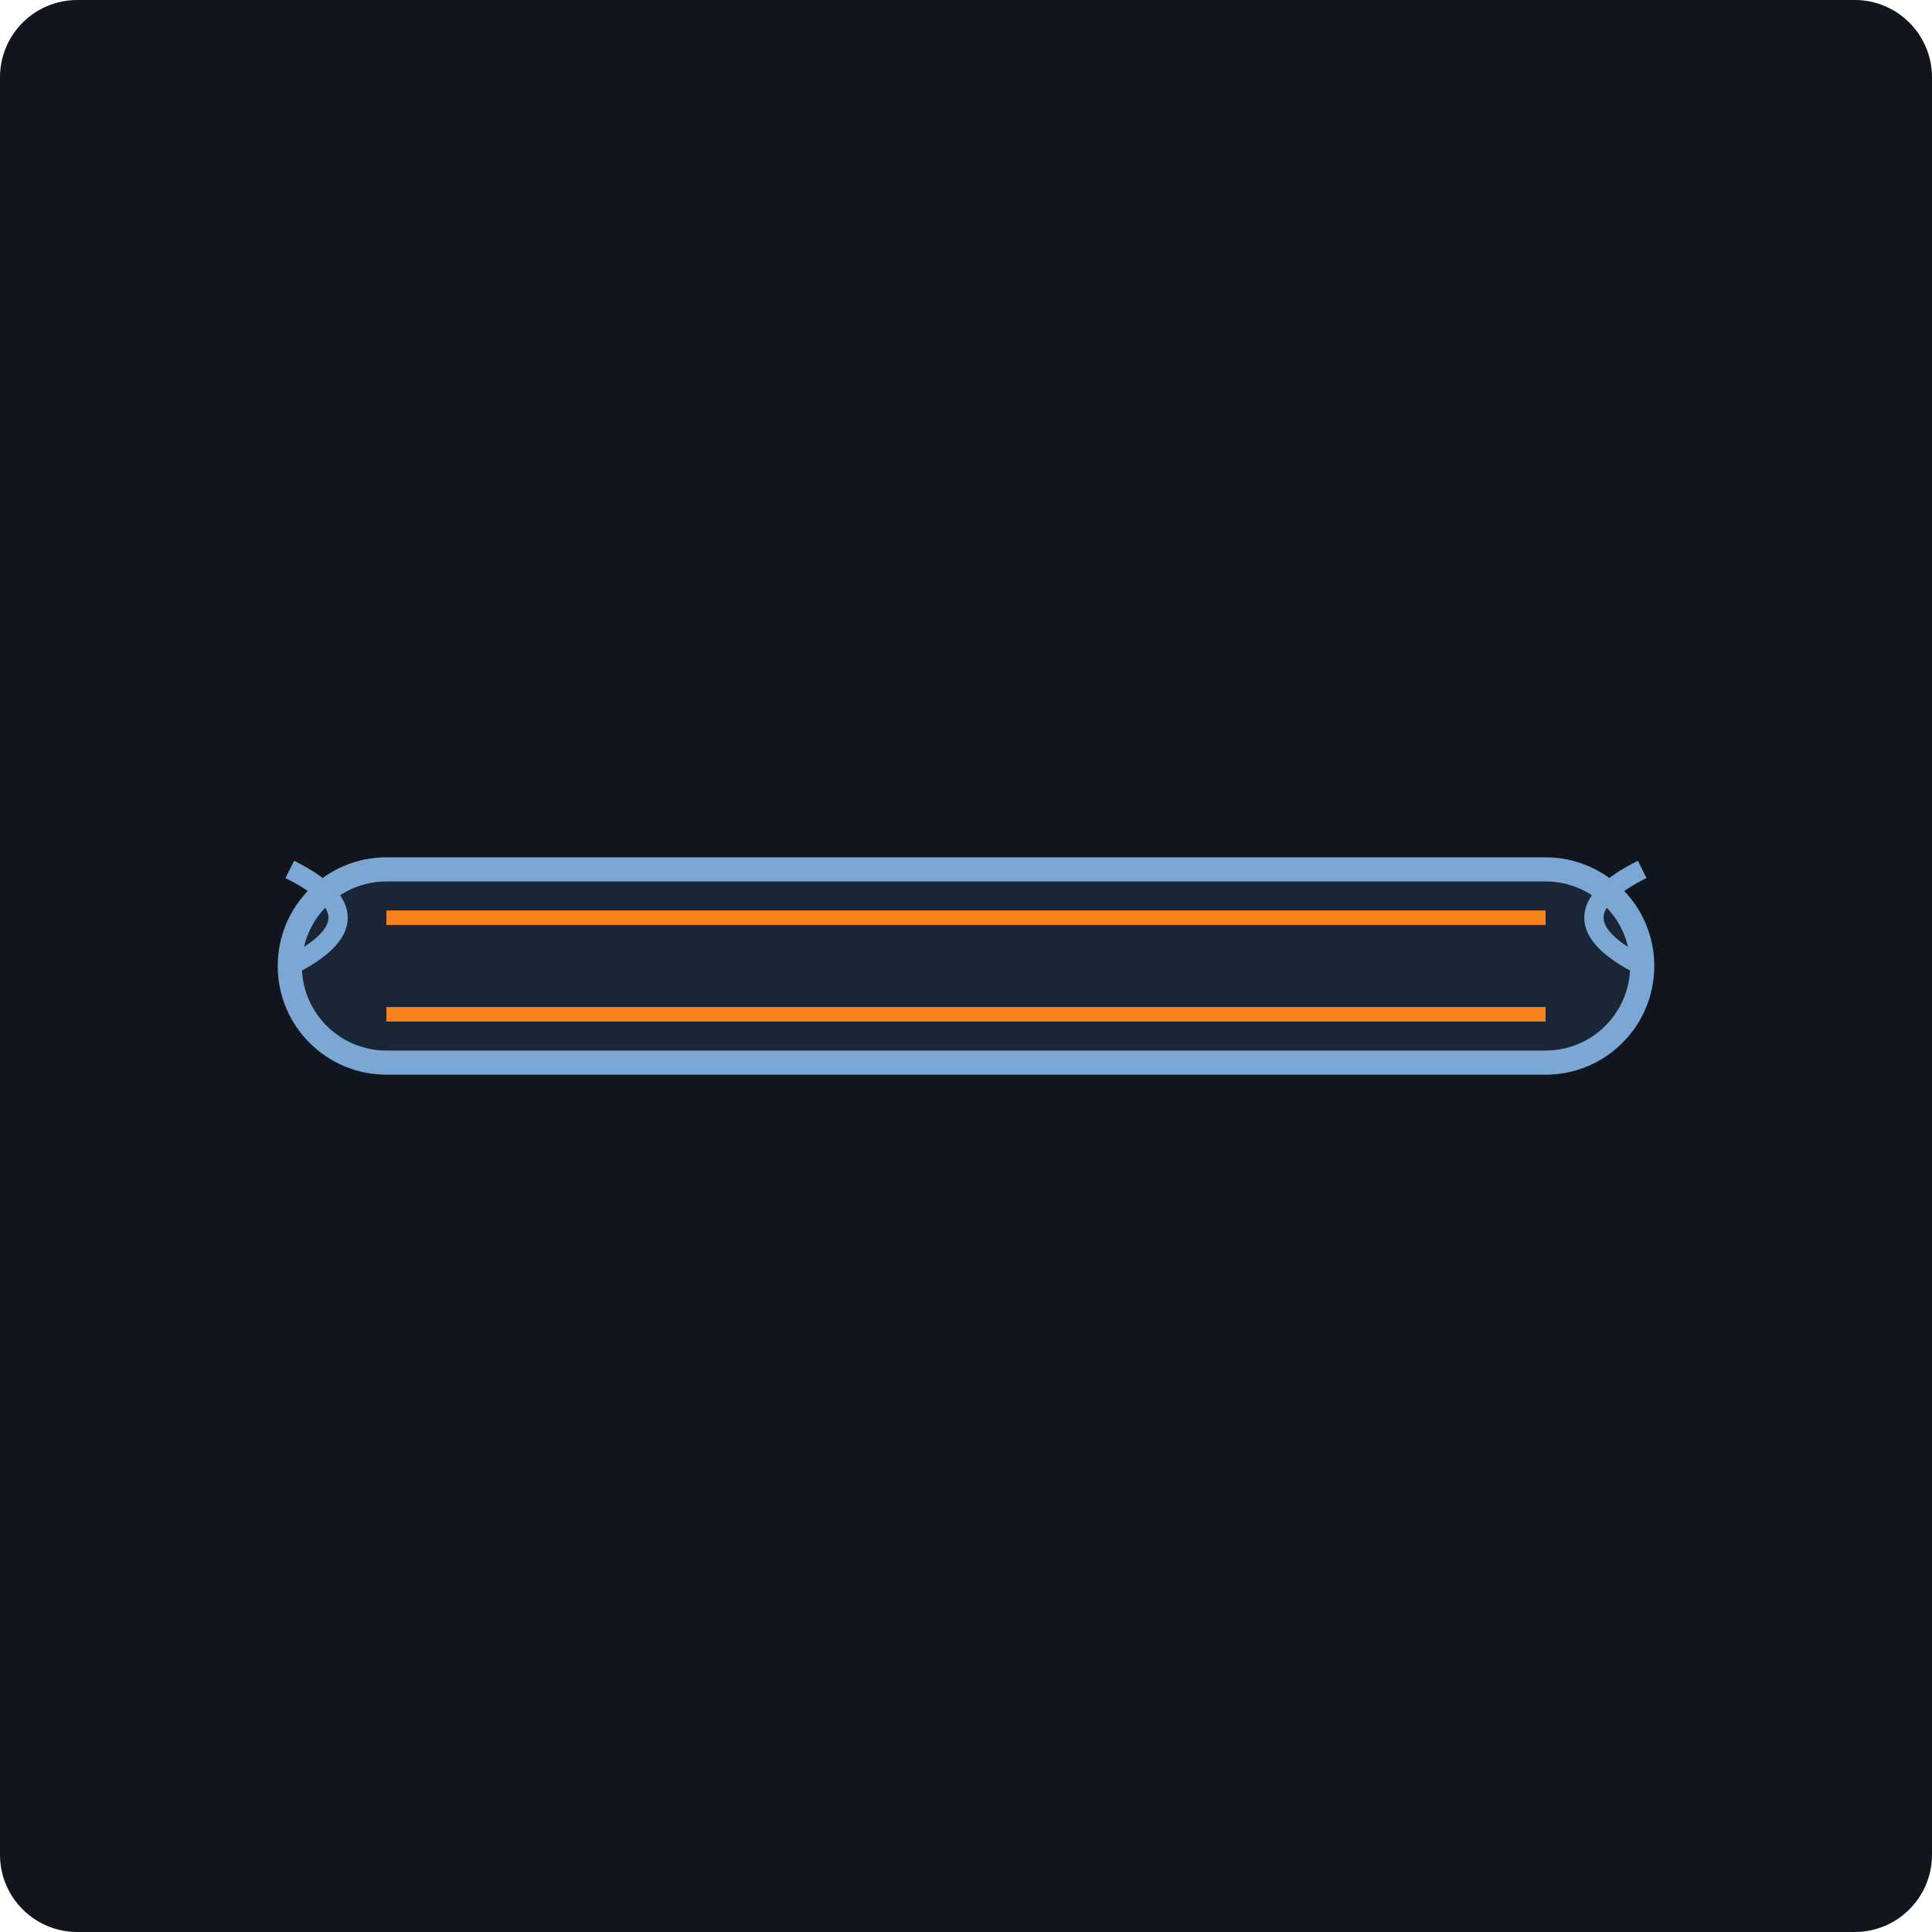
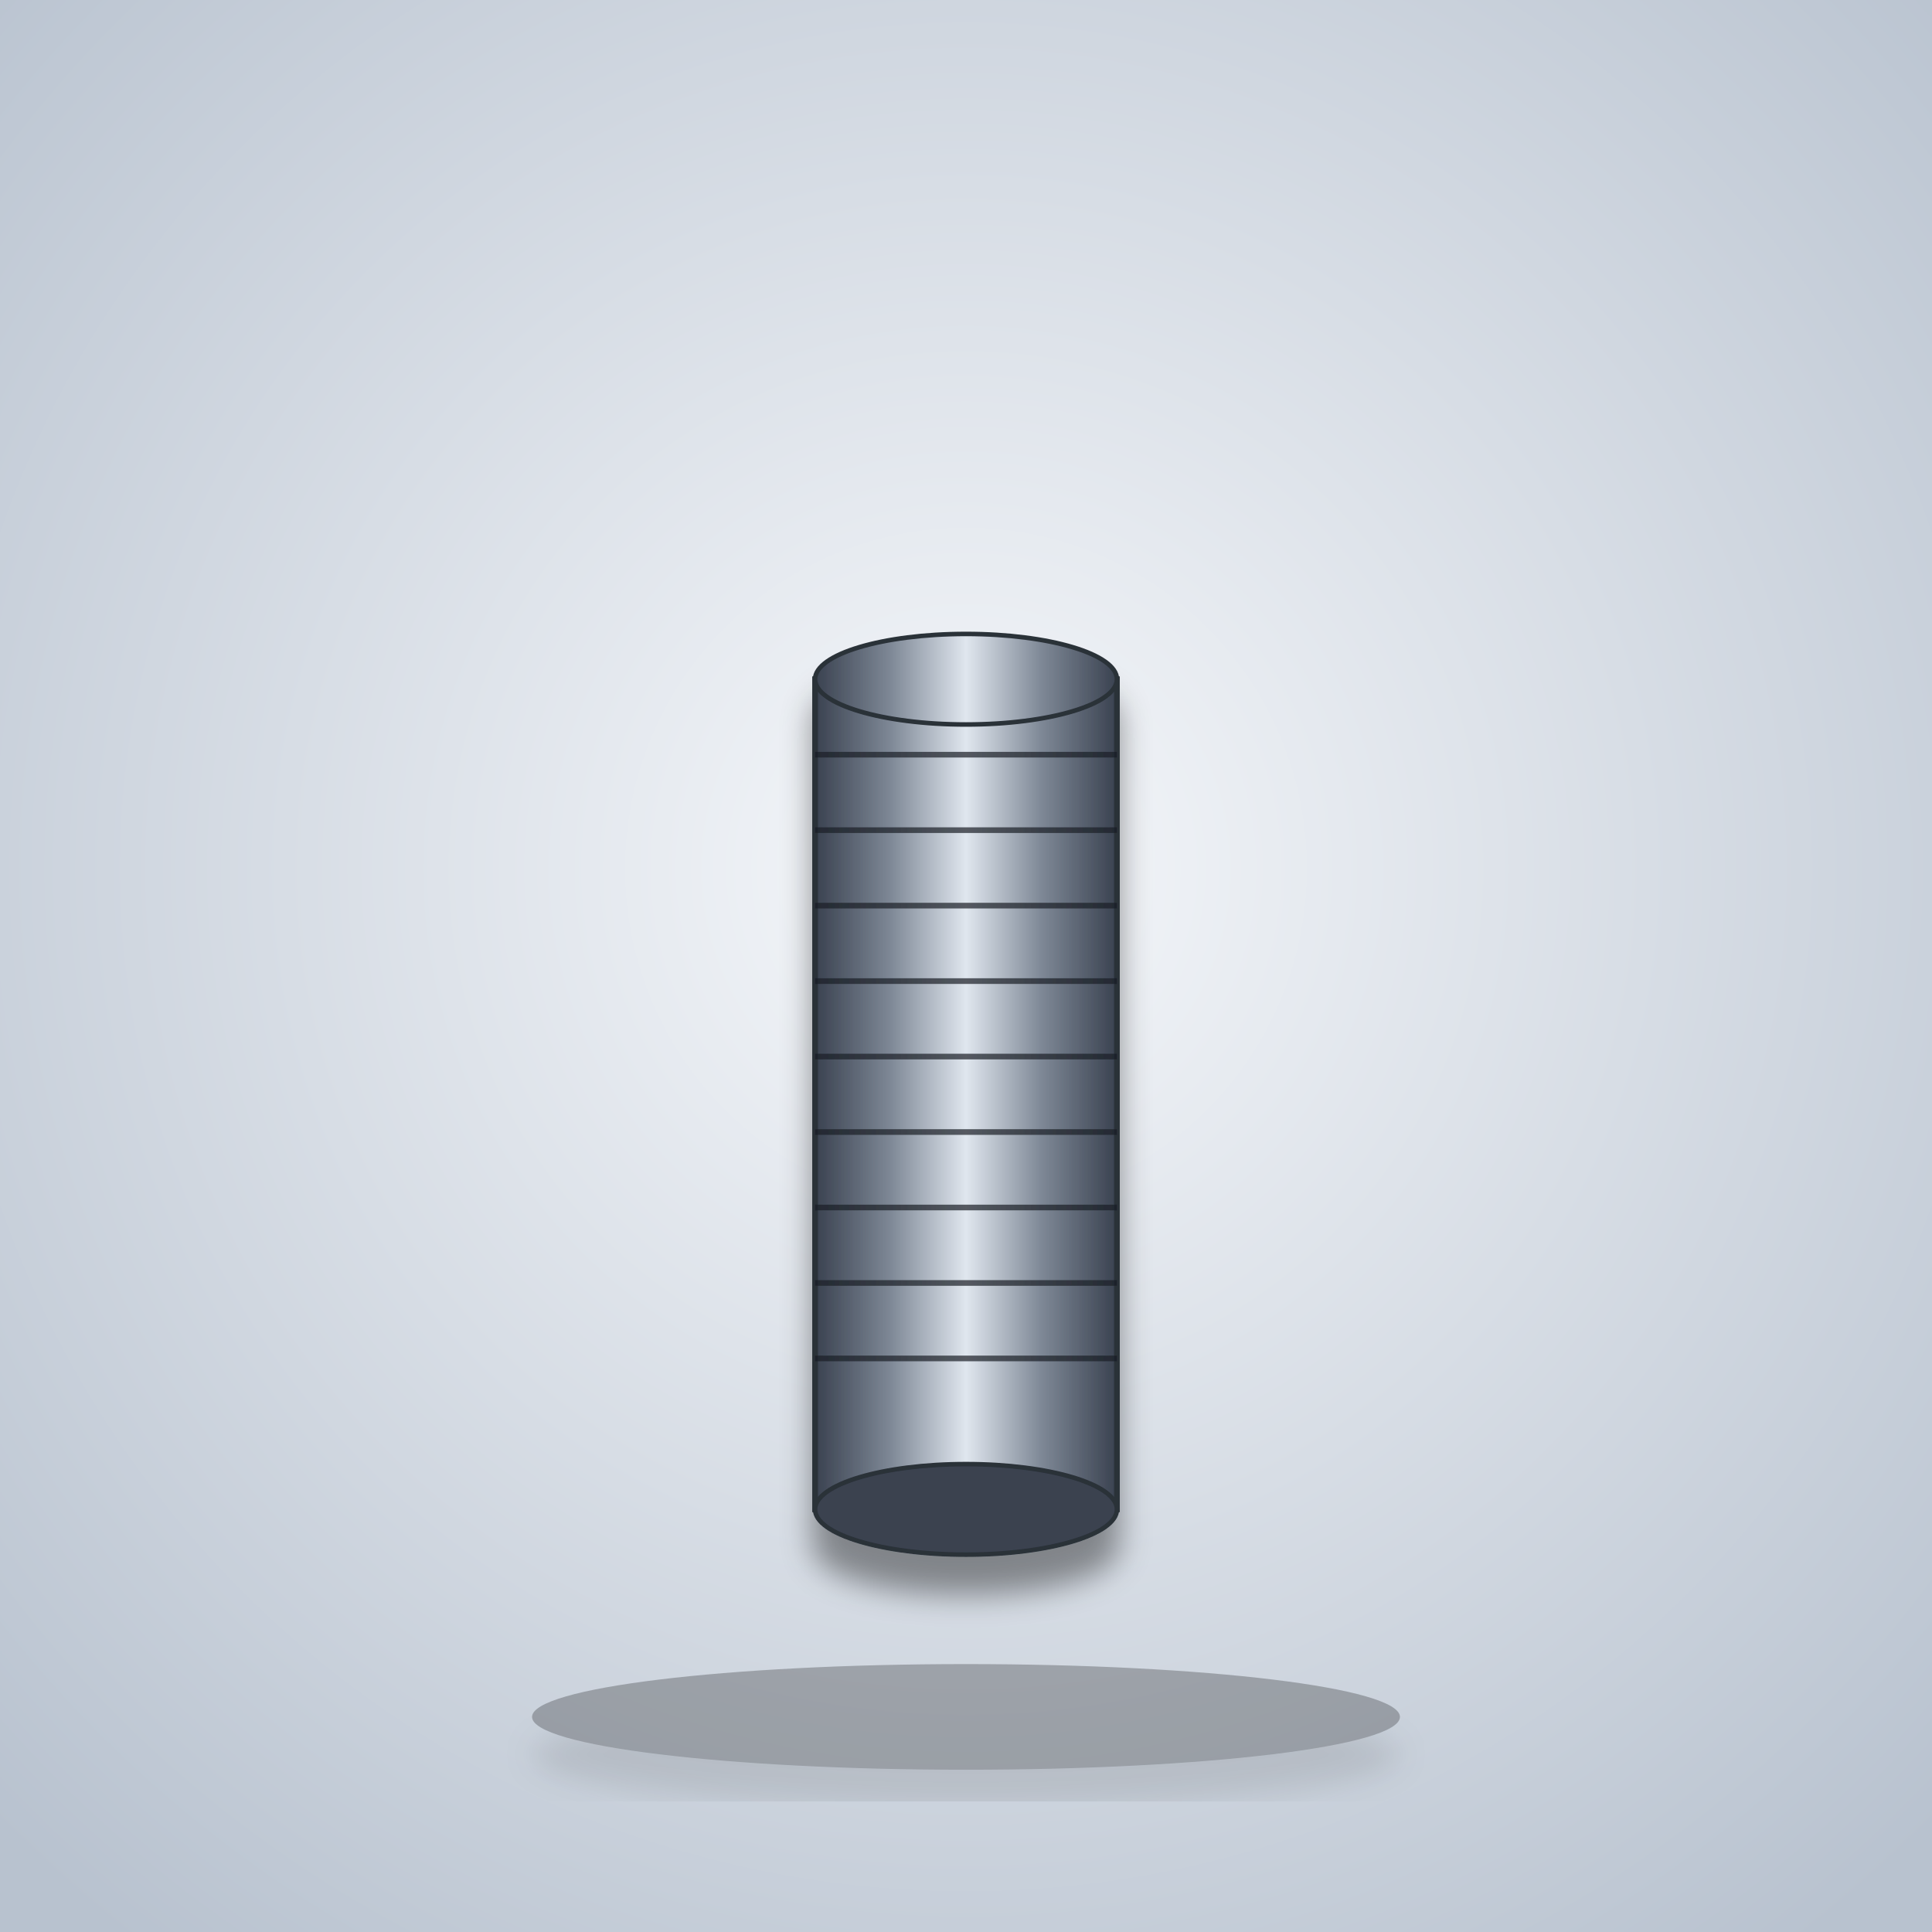
- <svg xmlns="http://www.w3.org/2000/svg" viewBox="0 0 200 200">
-   <rect width="200" height="200" fill="#11151d" rx="8" />
-   <g stroke="#7ba7d4" stroke-width="2.5" fill="none">
-     <rect x="30" y="90" width="140" height="20" rx="10" fill="#1a2535" />
-     <path d="M30 90 Q40 95 30 100" stroke-width="2" />
-     <path d="M170 90 Q160 95 170 100" stroke-width="2" />
-     <line x1="40" y1="95" x2="160" y2="95" stroke="#f7811a" stroke-width="1.5" />
-     <line x1="40" y1="105" x2="160" y2="105" stroke="#f7811a" stroke-width="1.5" />
+ <svg xmlns="http://www.w3.org/2000/svg" viewBox="0 0 512 512" width="512" height="512">
+   <defs>
+     <radialGradient id="bg" cx="50%" cy="45%" r="70%">
+       <stop offset="0%" stop-color="#f6f8fb" />
+       <stop offset="100%" stop-color="#b8c2cf" />
+     </radialGradient>
+   </defs>
+   <rect width="100%" height="100%" fill="url(#bg)" />
+   <filter id="ds" x="-30%" y="-30%" width="160%" height="160%">
+     <feGaussianBlur in="SourceAlpha" stdDeviation="4" />
+     <feOffset dx="0" dy="10" />
+     <feComponentTransfer>
+       <feFuncA type="linear" slope="0.4" />
+     </feComponentTransfer>
+     <feMerge>
+       <feMergeNode />
+       <feMergeNode in="SourceGraphic" />
+     </feMerge>
+   </filter>
+   <linearGradient id="shaft" x1="0%" y1="0%" x2="100%" y2="0%">
+     <stop offset="0%" stop-color="#3a4250" />
+     <stop offset="25%" stop-color="#7e8896" />
+     <stop offset="50%" stop-color="#e0e6ee" />
+     <stop offset="75%" stop-color="#7e8896" />
+     <stop offset="100%" stop-color="#3a4250" />
+   </linearGradient>
+   <ellipse cx="256" cy="455" rx="115" ry="14" fill="#000" opacity="0.25" filter="url(#ds)" />
+   <g filter="url(#ds)">
+     <rect x="216" y="180" width="80" height="220" fill="url(#shaft)" stroke="#2a3038" stroke-width="1.5" />
+     <line x1="216" y1="200" x2="296" y2="200" stroke="#1a1e25" stroke-width="1.5" opacity="0.7" />
+     <line x1="216" y1="220" x2="296" y2="220" stroke="#1a1e25" stroke-width="1.5" opacity="0.7" />
+     <line x1="216" y1="240" x2="296" y2="240" stroke="#1a1e25" stroke-width="1.5" opacity="0.7" />
+     <line x1="216" y1="260" x2="296" y2="260" stroke="#1a1e25" stroke-width="1.5" opacity="0.7" />
+     <line x1="216" y1="280" x2="296" y2="280" stroke="#1a1e25" stroke-width="1.5" opacity="0.7" />
+     <line x1="216" y1="300" x2="296" y2="300" stroke="#1a1e25" stroke-width="1.5" opacity="0.7" />
+     <line x1="216" y1="320" x2="296" y2="320" stroke="#1a1e25" stroke-width="1.5" opacity="0.7" />
+     <line x1="216" y1="340" x2="296" y2="340" stroke="#1a1e25" stroke-width="1.5" opacity="0.7" />
+     <line x1="216" y1="360" x2="296" y2="360" stroke="#1a1e25" stroke-width="1.5" opacity="0.7" />
+     <ellipse cx="256" cy="180" rx="40" ry="12" fill="url(#shaft)" stroke="#2a3038" stroke-width="1.2" />
+     <ellipse cx="256" cy="400" rx="40" ry="12" fill="#3a4250" stroke="#2a3038" stroke-width="1.2" />
  </g>
</svg>
